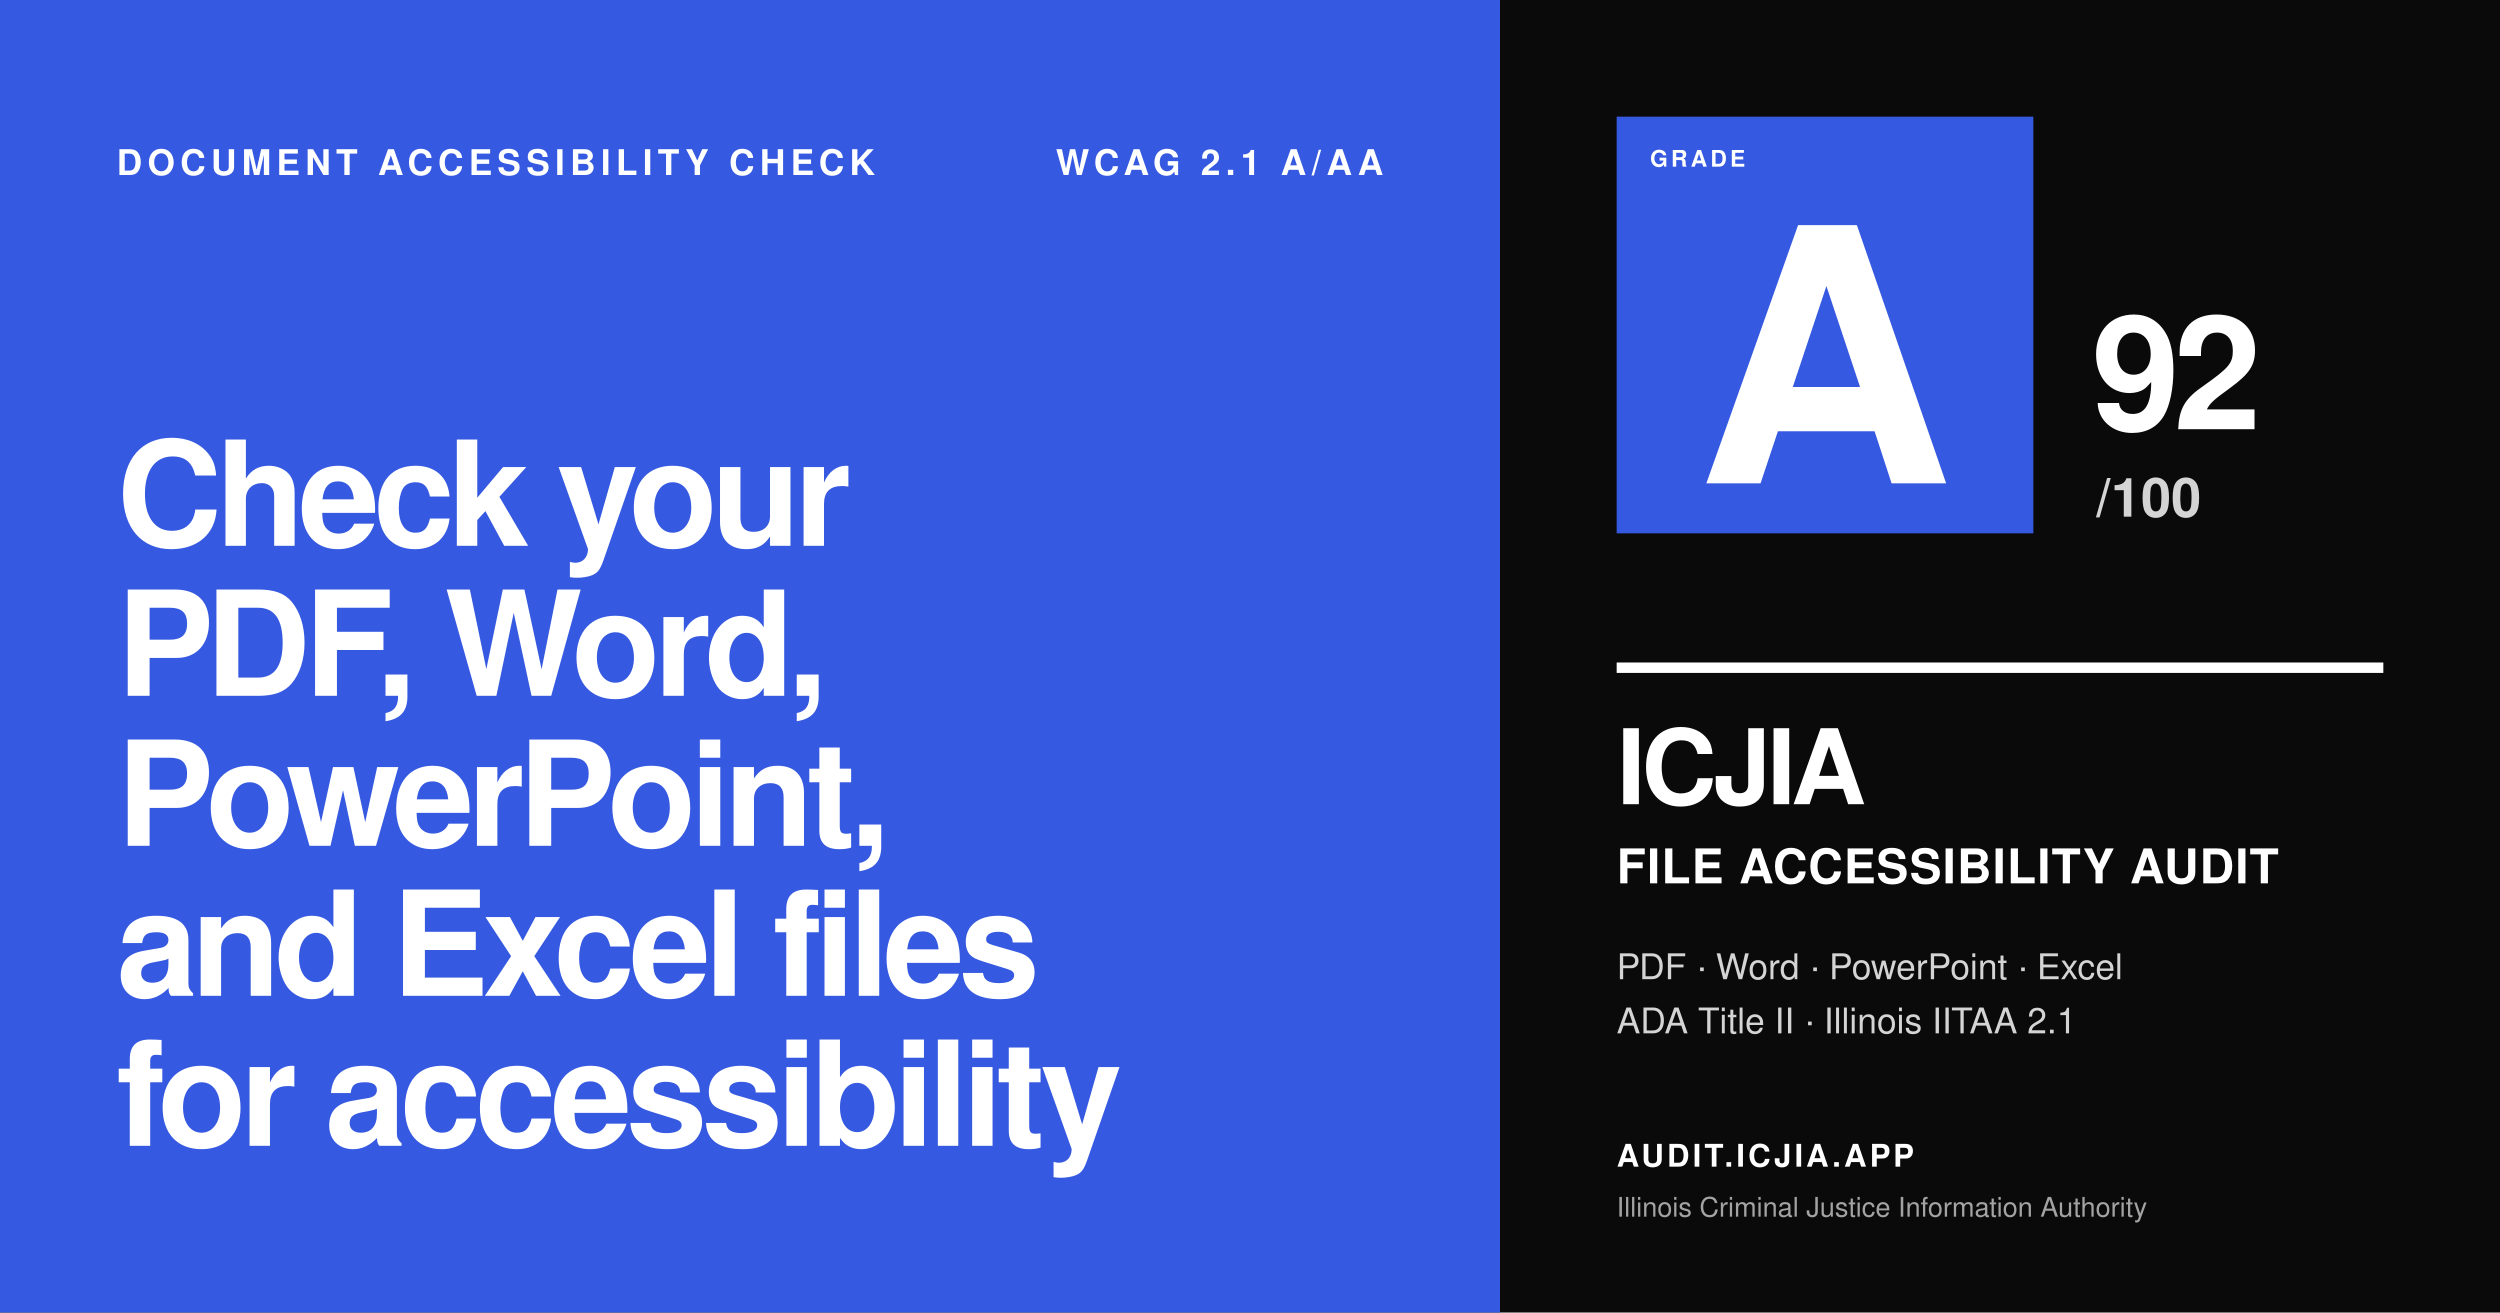
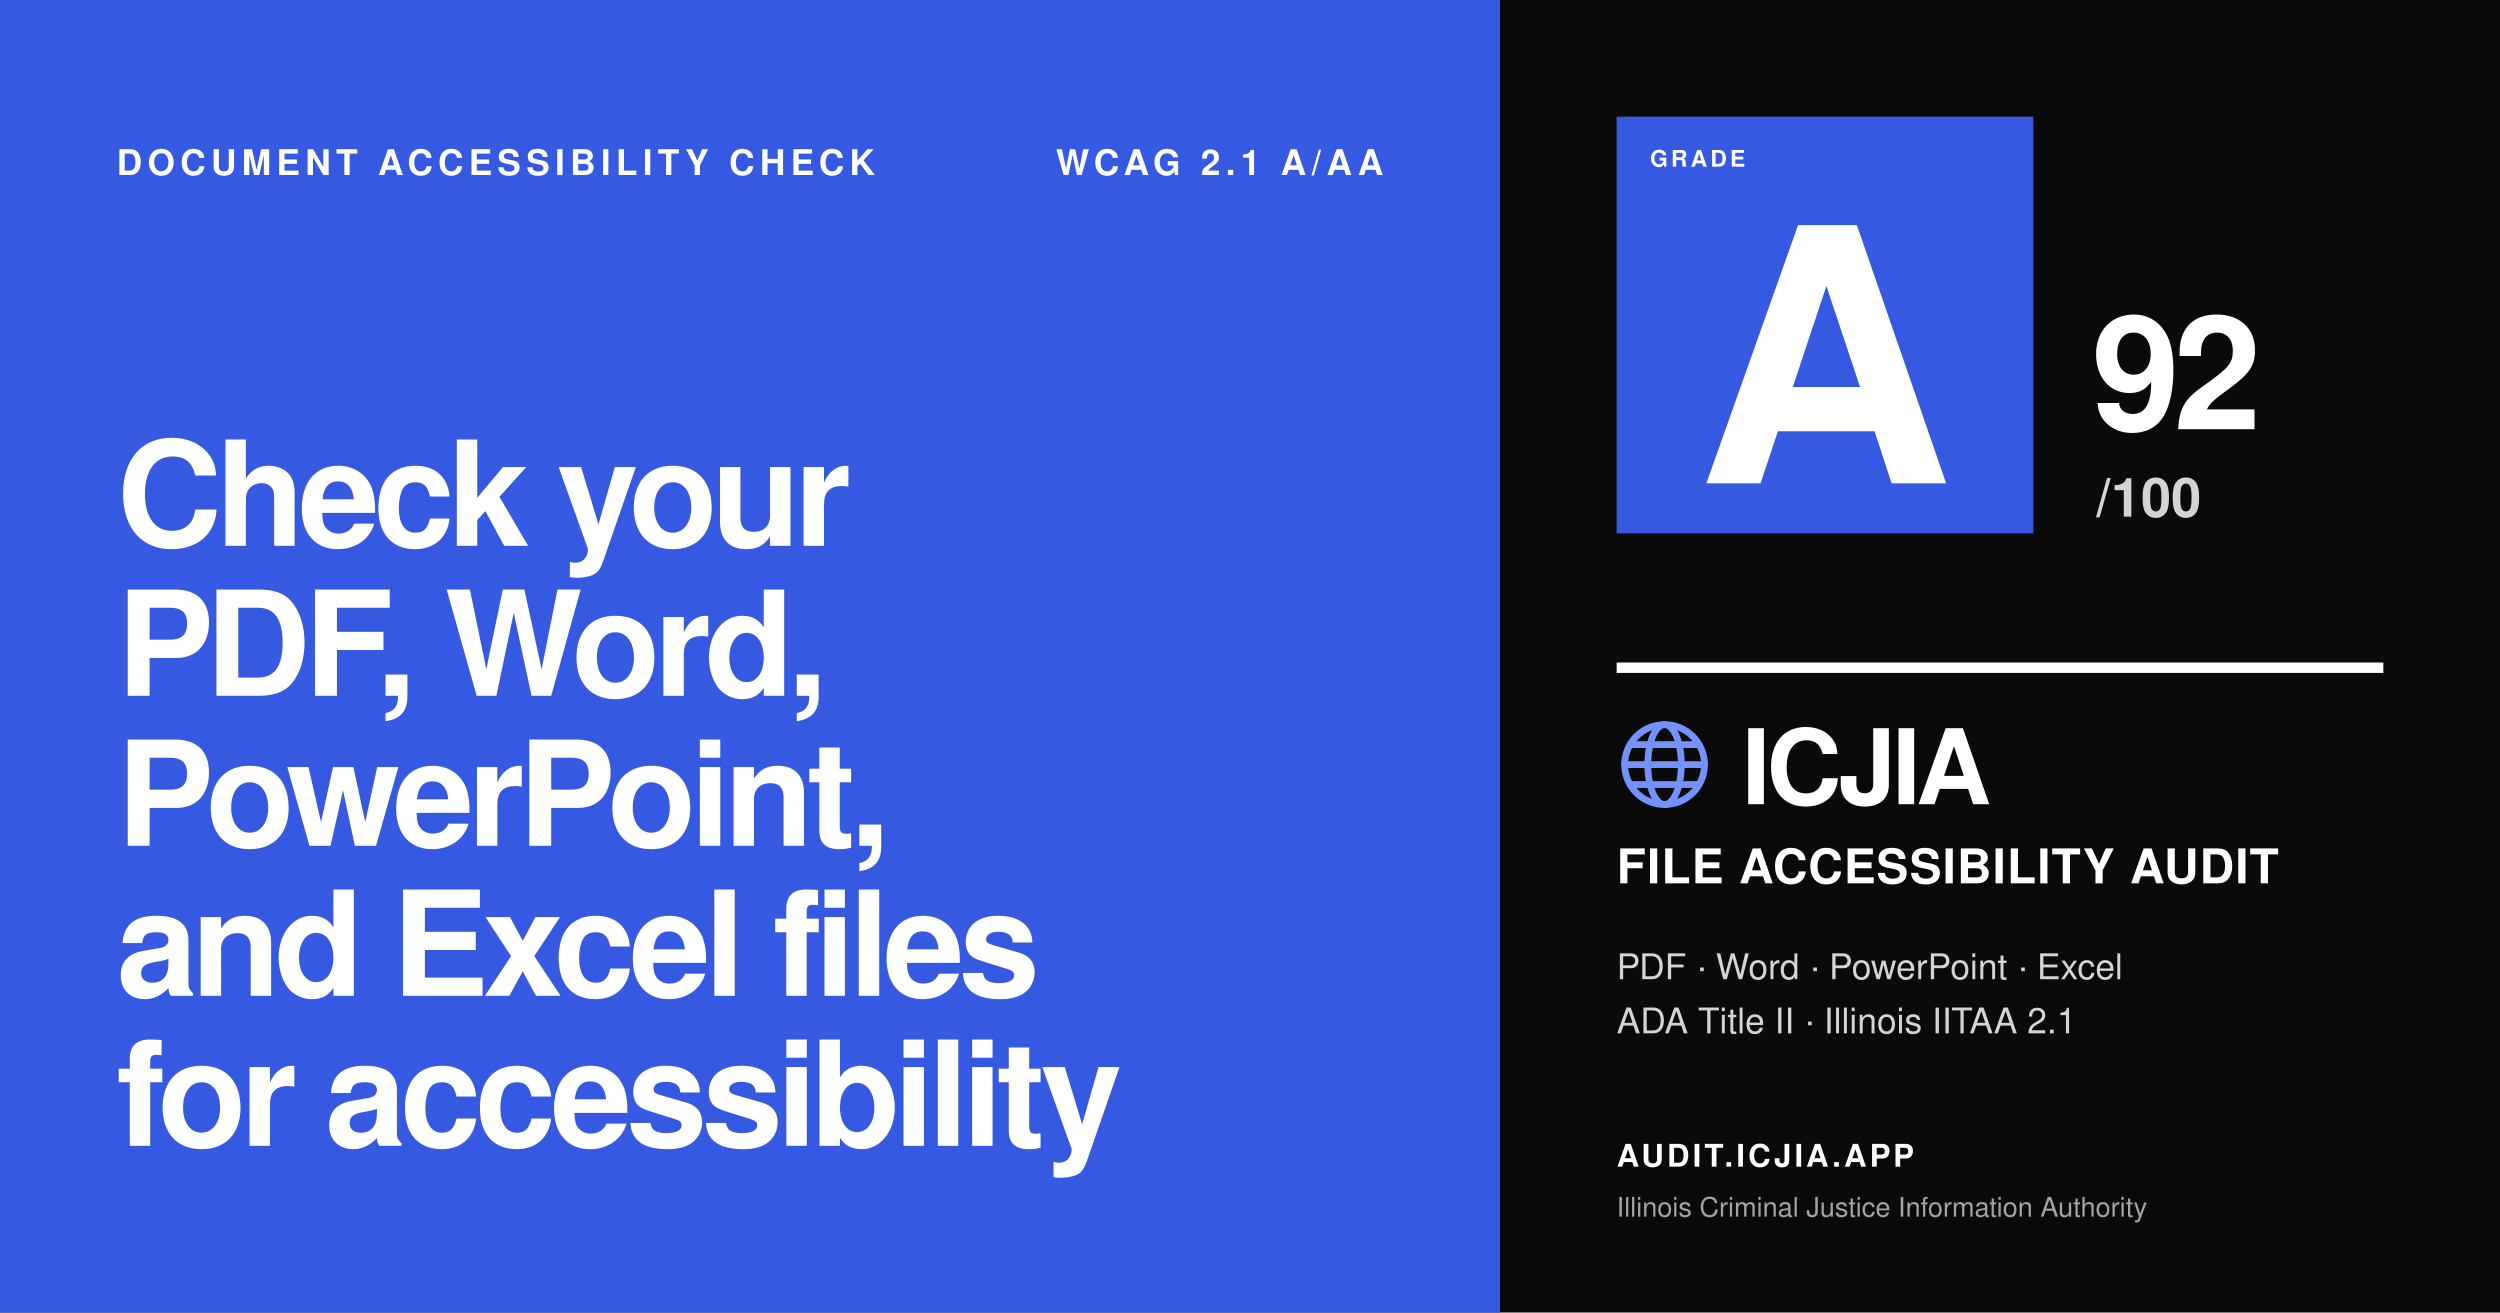
<svg xmlns="http://www.w3.org/2000/svg" width="1200" height="630">
  <rect width="1200" height="630" fill="#0a0a0a" />
  <rect x="0" y="0" width="720" height="630" fill="#3559e0" />
  <text x="56" y="84" font-family="Helvetica Neue, Helvetica, Arial, sans-serif" font-size="17" font-weight="700" fill="#ffffff" letter-spacing="2.5">DOCUMENT ACCESSIBILITY CHECK</text>
  <text x="664" y="84" text-anchor="end" font-family="Helvetica Neue, Helvetica, Arial, sans-serif" font-size="17" font-weight="700" fill="#ffffff" letter-spacing="2.5">WCAG 2.1 A/AA</text>
  <text x="56" y="262" font-family="Helvetica Neue, Helvetica, Arial, sans-serif" font-size="70" font-weight="800" fill="#ffffff" letter-spacing="-3">Check your</text>
  <text x="56" y="334" font-family="Helvetica Neue, Helvetica, Arial, sans-serif" font-size="70" font-weight="800" fill="#ffffff" letter-spacing="-3">PDF, Word,</text>
  <text x="56" y="406" font-family="Helvetica Neue, Helvetica, Arial, sans-serif" font-size="70" font-weight="800" fill="#ffffff" letter-spacing="-3">PowerPoint,</text>
  <text x="56" y="478" font-family="Helvetica Neue, Helvetica, Arial, sans-serif" font-size="70" font-weight="800" fill="#ffffff" letter-spacing="-3">and Excel files</text>
  <text x="56" y="550" font-family="Helvetica Neue, Helvetica, Arial, sans-serif" font-size="70" font-weight="800" fill="#ffffff" letter-spacing="-3">for accessibility</text>
  <rect x="776" y="56" width="200" height="200" fill="#3559e0" />
  <text x="792" y="80" font-family="Helvetica Neue, Helvetica, Arial, sans-serif" font-size="11" font-weight="700" fill="#ffffff" letter-spacing="1.5">GRADE</text>
  <text x="876" y="232" text-anchor="middle" font-family="Helvetica Neue, Helvetica, Arial, sans-serif" font-size="170" font-weight="800" fill="#ffffff">A</text>
  <text x="1004" y="206" font-family="Helvetica Neue, Helvetica, Arial, sans-serif" font-size="76" font-weight="800" fill="#ffffff" letter-spacing="-3">92</text>
  <text x="1006" y="248" font-family="Helvetica Neue, Helvetica, Arial, sans-serif" font-size="26" font-weight="700" fill="#d4d4d4">/100</text>
  <rect x="776" y="318" width="368" height="5" fill="#ffffff" />
-   <text x="776" y="386" font-family="Helvetica Neue, Helvetica, Arial, sans-serif" font-size="50" font-weight="800" fill="#ffffff" letter-spacing="-2">ICJIA</text>
+   <g transform="translate(776 344) scale(1.9167)" fill="none" stroke="#7391ff" stroke-width="1.7" stroke-linecap="round">
+     <circle cx="12" cy="12" r="10" />
+     <ellipse cx="12" cy="12" rx="4.2" ry="10" />
+     <path d="M2 12h20M3.6 7h16.8M3.6 17h16.8" />
+   </g>
+   <text x="836" y="386" font-family="Helvetica Neue, Helvetica, Arial, sans-serif" font-size="50" font-weight="800" fill="#ffffff" letter-spacing="-2">ICJIA</text>
  <text x="776" y="424" font-family="Helvetica Neue, Helvetica, Arial, sans-serif" font-size="23" font-weight="800" fill="#ffffff" letter-spacing="0.5">FILE ACCESSIBILITY AUDIT</text>
  <text x="776" y="470" font-family="Helvetica Neue, Helvetica, Arial, sans-serif" font-size="17" fill="#d4d4d4">PDF · Word · PowerPoint · Excel</text>
  <text x="776" y="496" font-family="Helvetica Neue, Helvetica, Arial, sans-serif" font-size="17" fill="#d4d4d4">ADA Title II · Illinois IITAA 2.1</text>
  <text x="776" y="560" font-family="Helvetica Neue, Helvetica, Arial, sans-serif" font-size="15" font-weight="700" fill="#ffffff" letter-spacing="1.5">AUDIT.ICJIA.APP</text>
  <text x="776" y="584" font-family="Helvetica Neue, Helvetica, Arial, sans-serif" font-size="13" fill="#a3a3a3">Illinois Criminal Justice Information Authority</text>
</svg>
